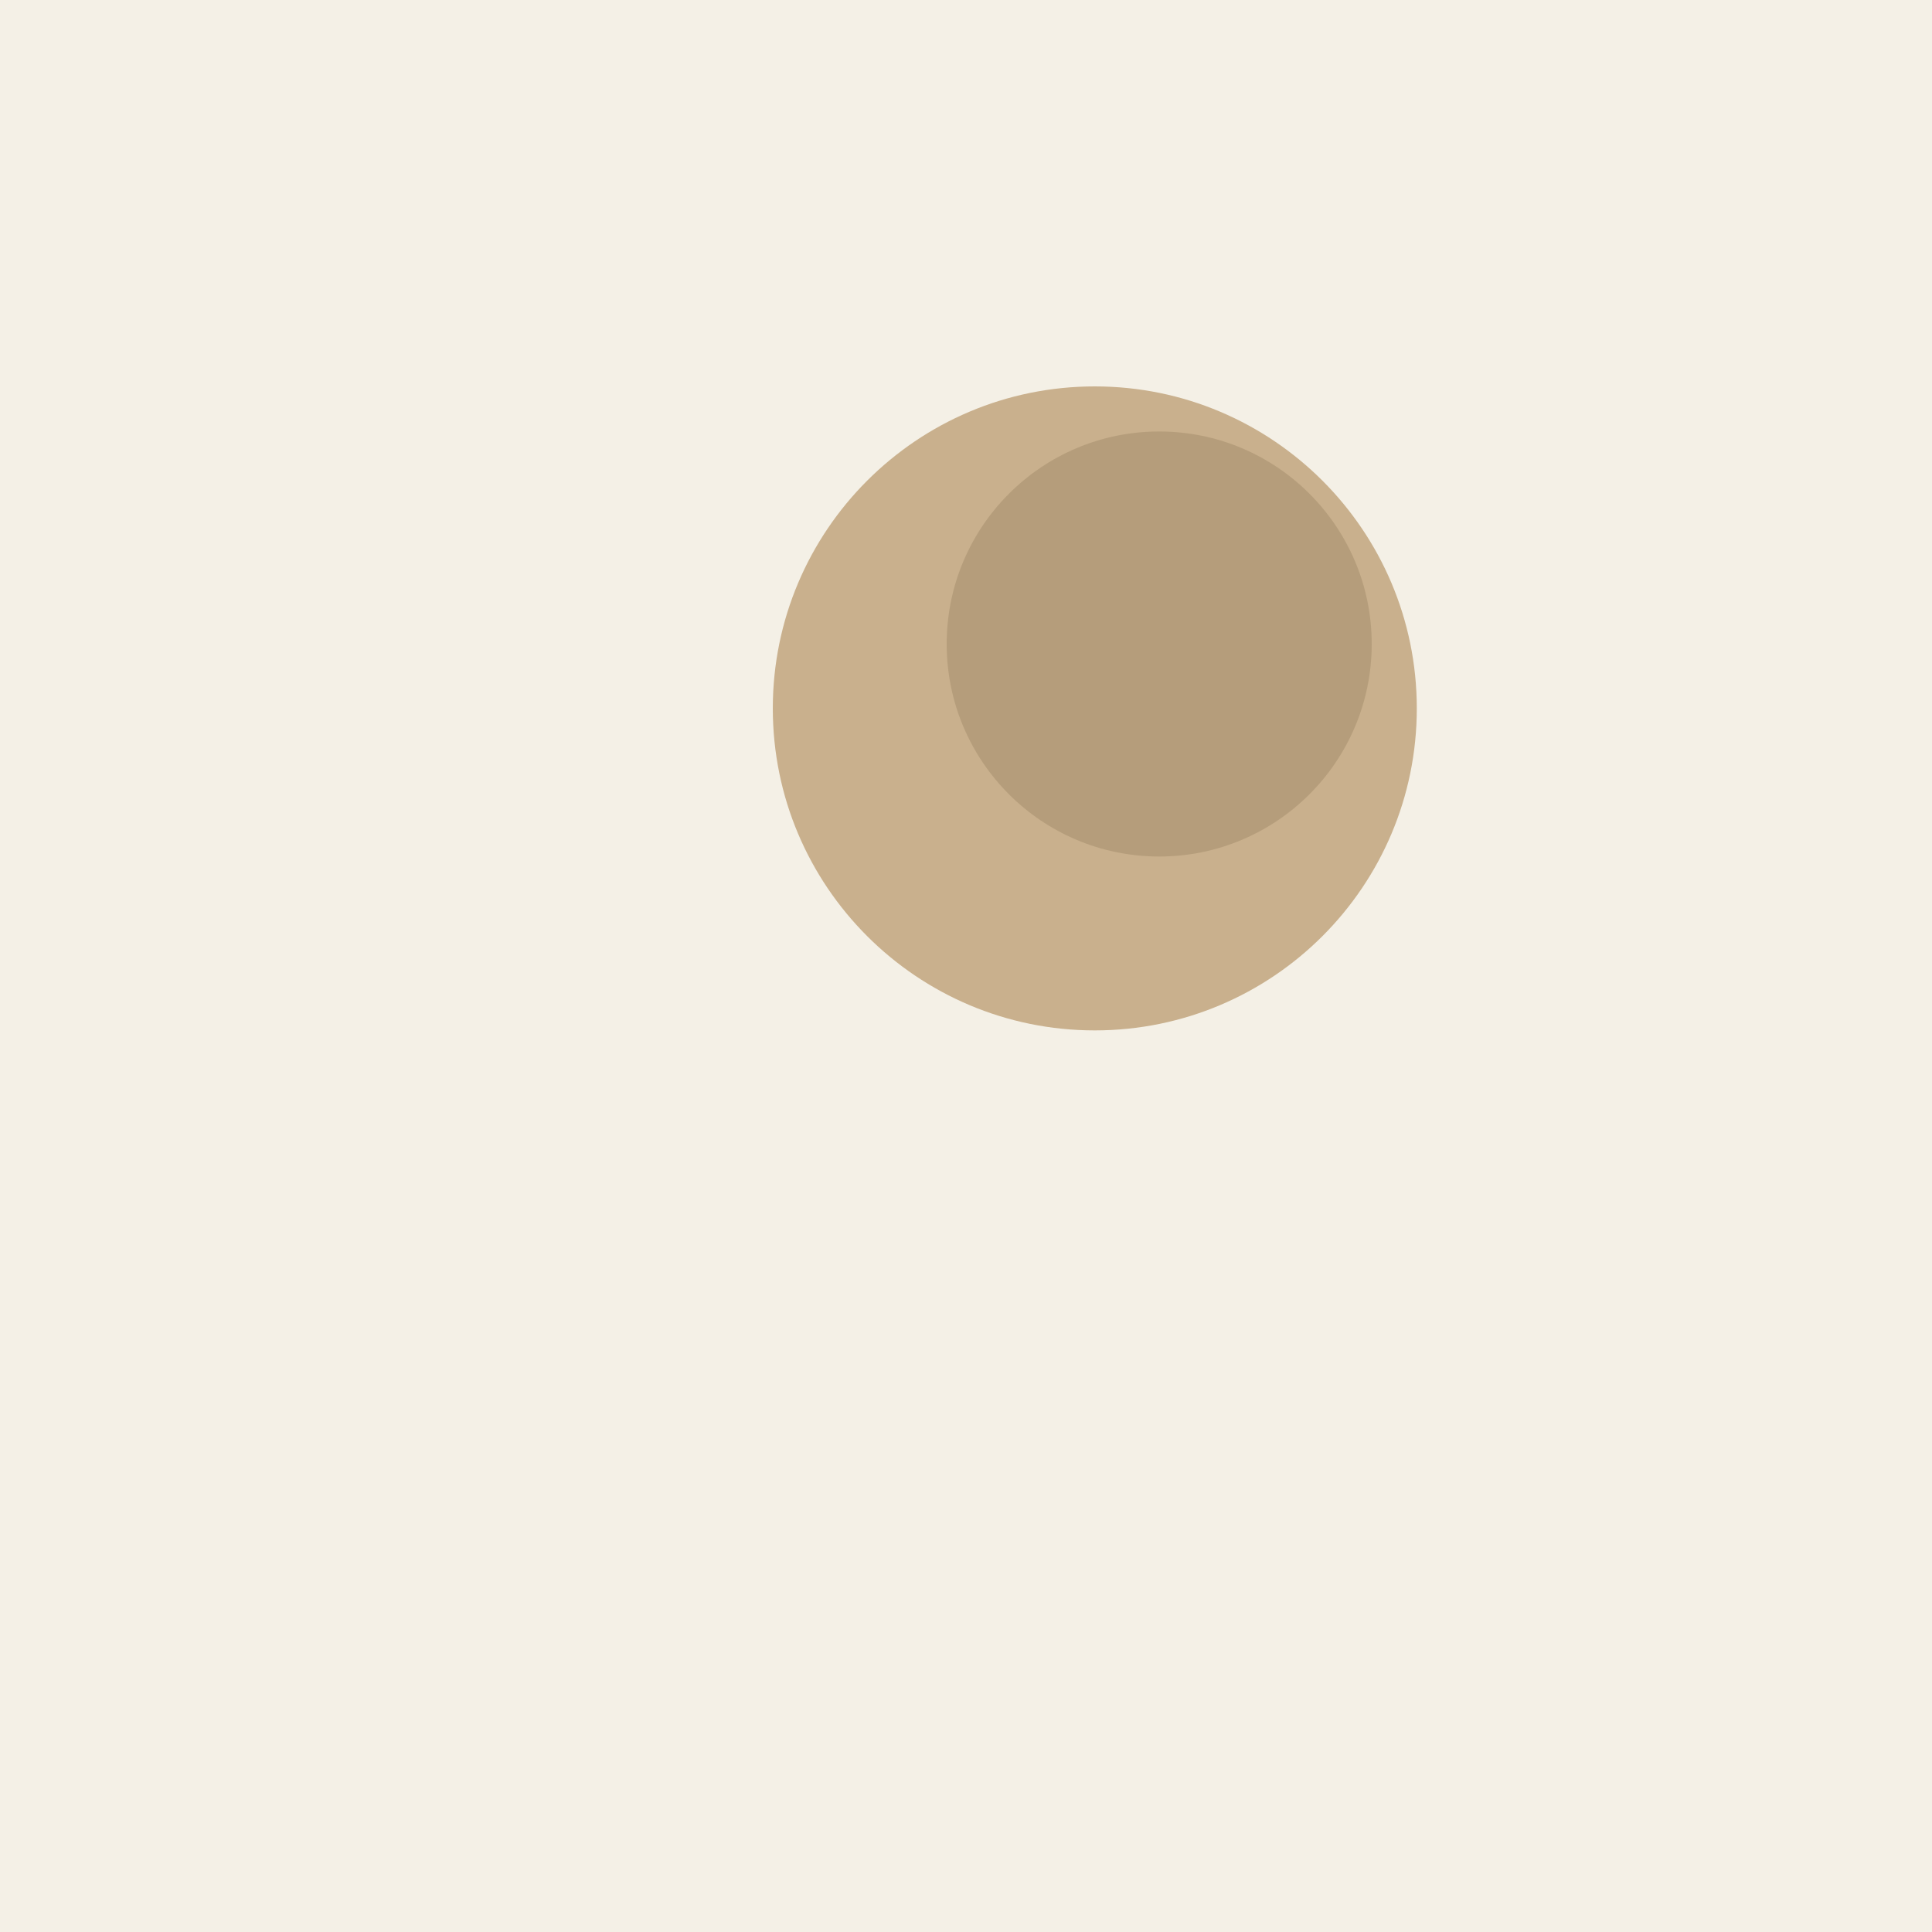
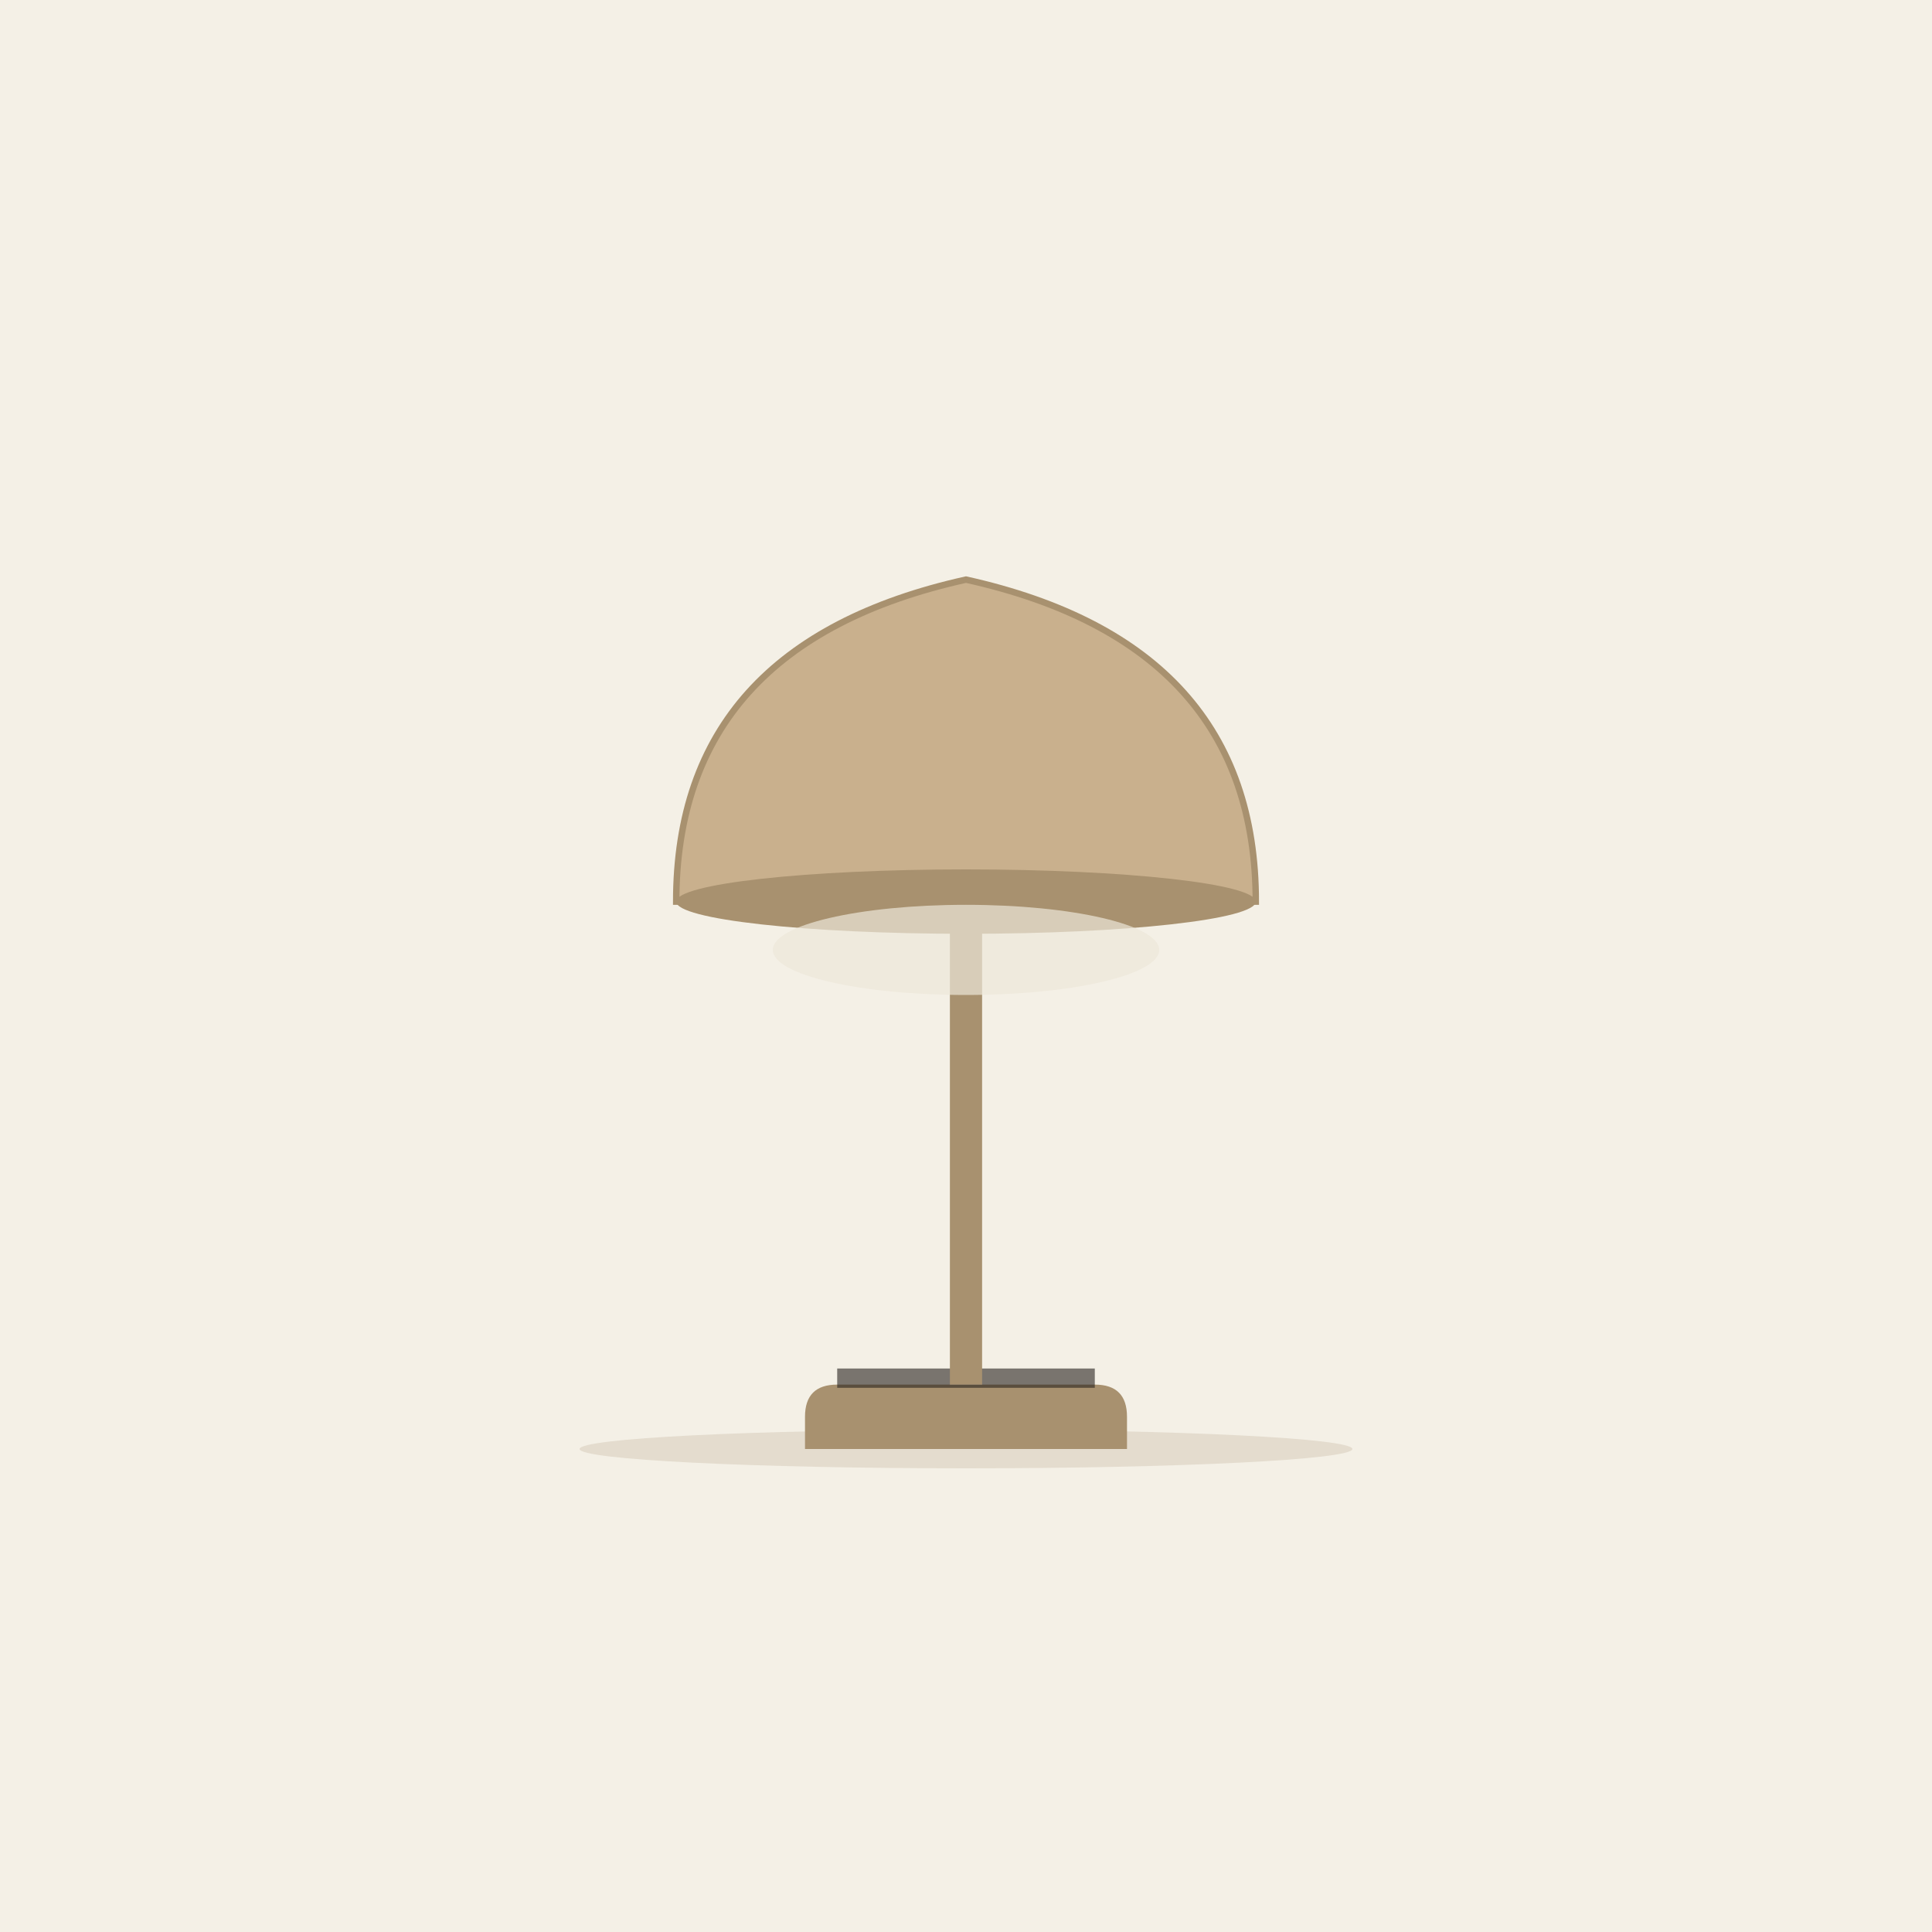
<svg xmlns="http://www.w3.org/2000/svg" viewBox="0 0 600 600" width="600" height="600">
  <rect width="600" height="600" fill="#F4F0E6" />
-   <circle cx="340" cy="220" r="100" fill="#C9B08D" />
-   <circle cx="360" cy="200" r="66" fill="#A8916F" opacity="0.6" />
+   <ellipse cx="300" cy="450" rx="120" ry="6" fill="#E4DCCE" />
+   <path d="M250 440 Q250 430 260 430 L340 430 Q350 430 350 440 L350 450 L250 450 Z" fill="#A8916F" />
+   <rect x="260" y="425" width="80" height="6" fill="#26221E" opacity="0.6" />
+   <rect x="295" y="280" width="10" height="150" fill="#A8916F" />
+   <path d="M210 280 Q210 200 300 180 Q390 200 390 280 Z" fill="#C9B08D" stroke="#A8916F" stroke-width="2" />
+   <ellipse cx="300" cy="280" rx="90" ry="10" fill="#A8916F" />
+   <ellipse cx="300" cy="295" rx="60" ry="14" fill="#EDE7D9" opacity="0.7" />
</svg>
